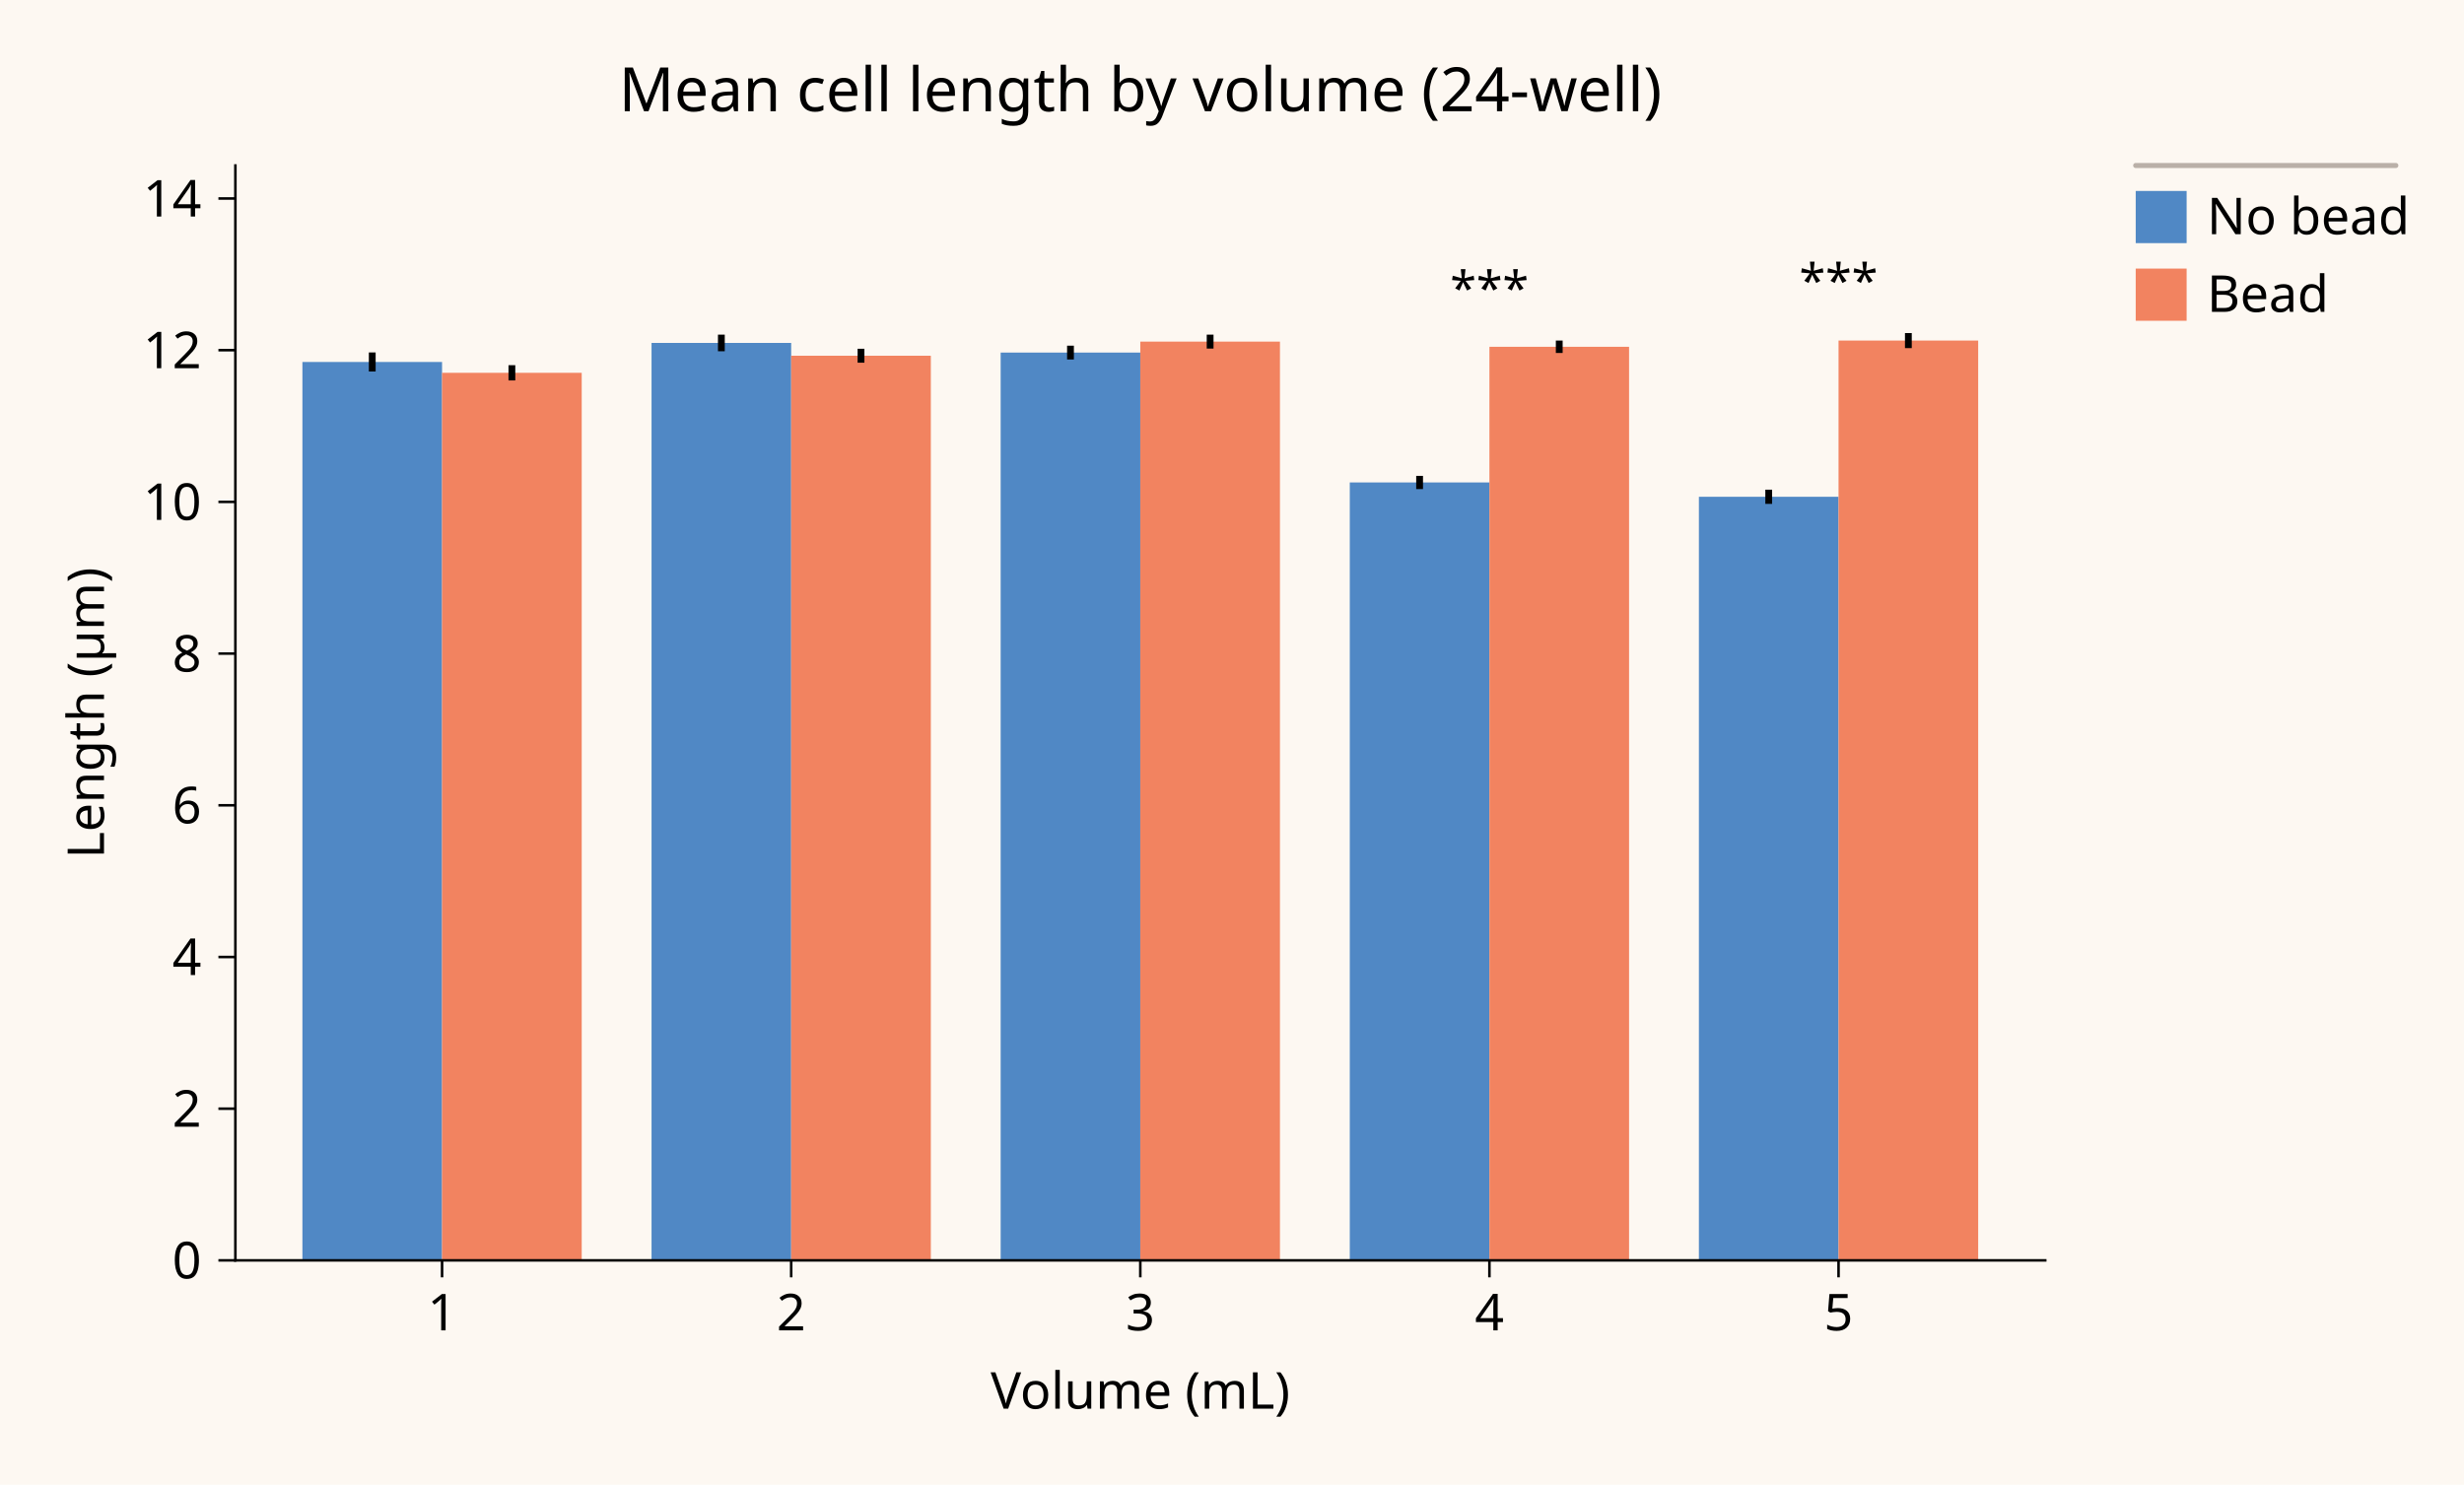
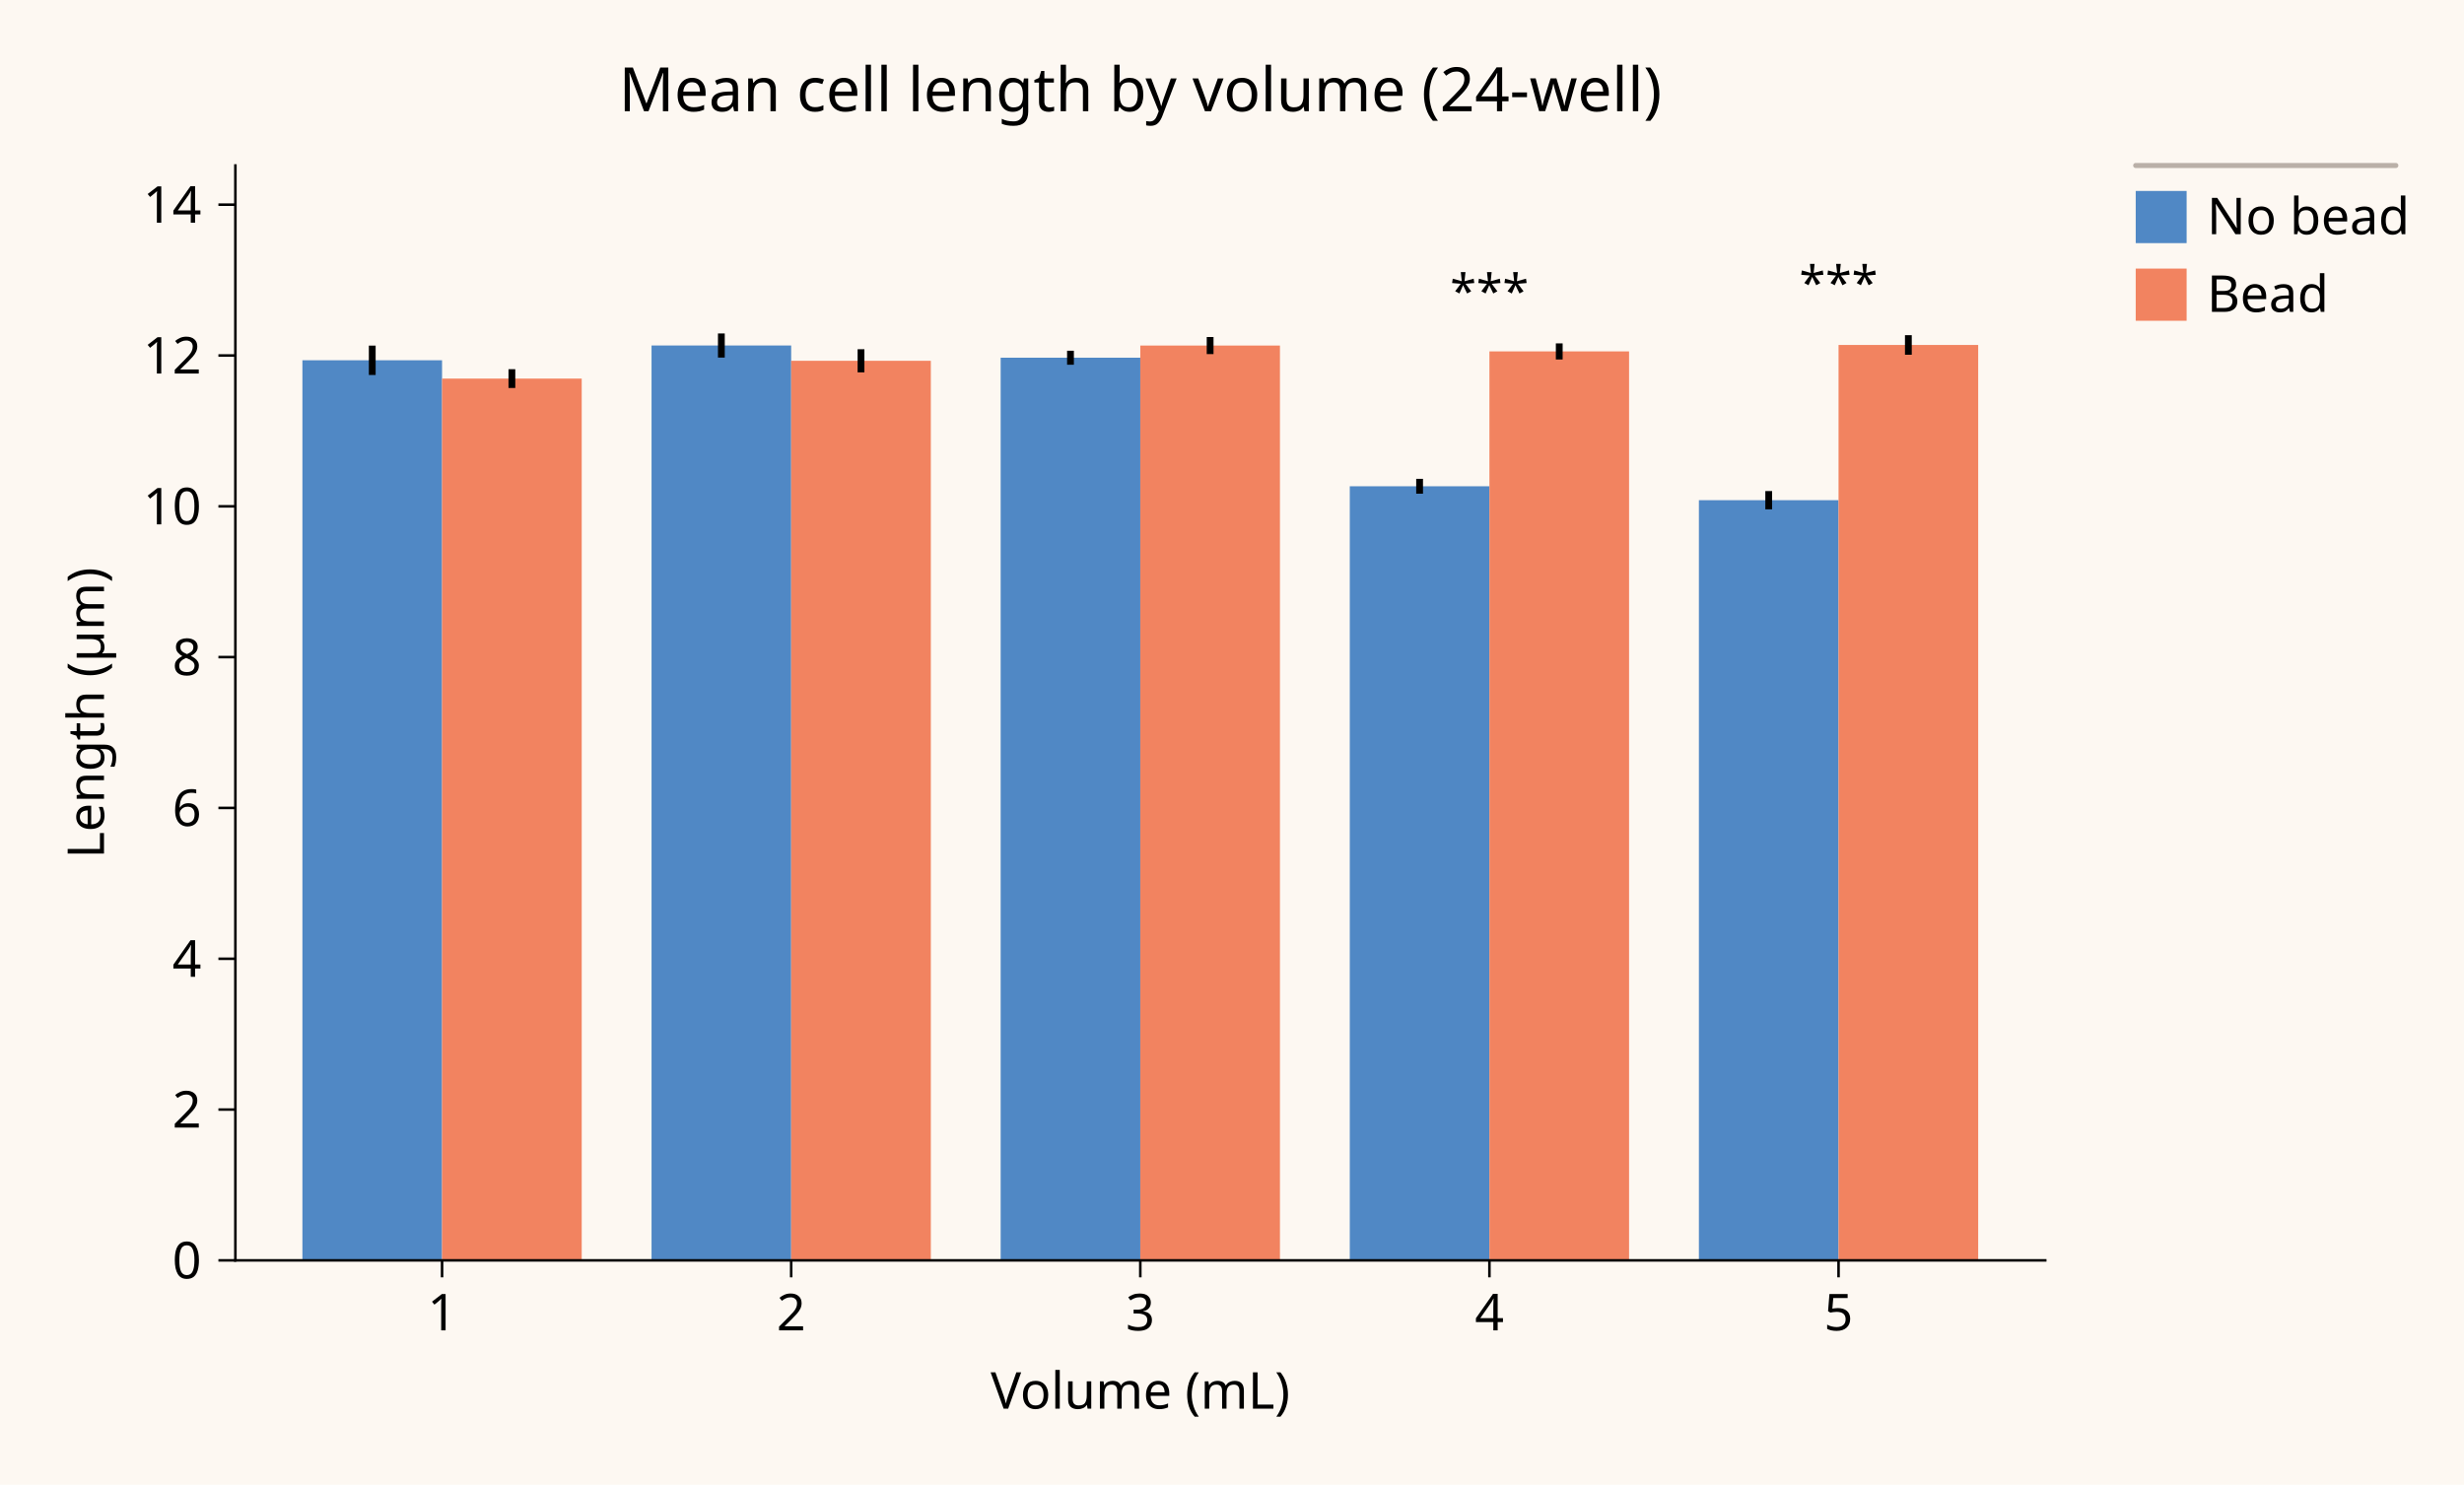
<svg xmlns="http://www.w3.org/2000/svg" xmlns:xlink="http://www.w3.org/1999/xlink" width="725.861pt" height="437.48pt" viewBox="0 0 725.861 437.48" version="1.1">
  <defs>
    <style type="text/css">*{stroke-linejoin: round; stroke-linecap: butt}</style>
  </defs>
  <g id="figure_1">
    <g id="patch_1">
      <path d="M 0 437.48  L 725.861 437.48  L 725.861 0  L 0 0  z " style="fill: #fdf8f2" />
    </g>
    <g id="axes_1">
      <g id="patch_2">
        <path d="M 69.341 371.363  L 602.495 371.363  L 602.495 48.763  L 69.341 48.763  L 69.341 371.363  z " style="fill: none" />
      </g>
      <g id="patch_3">
-         <path d="M 89.088 371.363  L 130.226 371.363  L 130.226 106.644  L 89.088 106.644  z " clip-path="url(#pef42b9ab6d)" style="fill: #5088c5" />
+         <path d="M 89.088 371.363  L 130.226 371.363  L 130.226 106.155  L 89.088 106.155  z " clip-path="url(#pa292a2b700)" style="fill: #5088c5" />
      </g>
      <g id="patch_4">
-         <path d="M 191.934 371.363  L 233.072 371.363  L 233.072 101.049  L 191.934 101.049  z " clip-path="url(#pef42b9ab6d)" style="fill: #5088c5" />
+         <path d="M 191.934 371.363  L 233.072 371.363  L 233.072 101.799  L 191.934 101.799  z " clip-path="url(#pa292a2b700)" style="fill: #5088c5" />
      </g>
      <g id="patch_5">
-         <path d="M 294.78 371.363  L 335.918 371.363  L 335.918 103.888  L 294.78 103.888  z " clip-path="url(#pef42b9ab6d)" style="fill: #5088c5" />
+         <path d="M 294.78 371.363  L 335.918 371.363  L 335.918 105.401  L 294.78 105.401  z " clip-path="url(#pa292a2b700)" style="fill: #5088c5" />
      </g>
      <g id="patch_6">
-         <path d="M 397.626 371.363  L 438.764 371.363  L 438.764 142.161  L 397.626 142.161  z " clip-path="url(#pef42b9ab6d)" style="fill: #5088c5" />
+         <path d="M 397.626 371.363  L 438.764 371.363  L 438.764 143.273  L 397.626 143.273  z " clip-path="url(#pa292a2b700)" style="fill: #5088c5" />
      </g>
      <g id="patch_7">
-         <path d="M 500.471 371.363  L 541.61 371.363  L 541.61 146.368  L 500.471 146.368  z " clip-path="url(#pef42b9ab6d)" style="fill: #5088c5" />
+         <path d="M 500.471 371.363  L 541.61 371.363  L 541.61 147.373  L 500.471 147.373  z " clip-path="url(#pa292a2b700)" style="fill: #5088c5" />
      </g>
      <g id="patch_8">
-         <path d="M 130.226 371.363  L 171.365 371.363  L 171.365 109.841  L 130.226 109.841  z " clip-path="url(#pef42b9ab6d)" style="fill: #f28360" />
+         <path d="M 130.226 371.363  L 171.365 371.363  L 171.365 111.55  L 130.226 111.55  z " clip-path="url(#pa292a2b700)" style="fill: #f28360" />
      </g>
      <g id="patch_9">
-         <path d="M 233.072 371.363  L 274.21 371.363  L 274.21 104.813  L 233.072 104.813  z " clip-path="url(#pef42b9ab6d)" style="fill: #f28360" />
+         <path d="M 233.072 371.363  L 274.21 371.363  L 274.21 106.302  L 233.072 106.302  z " clip-path="url(#pa292a2b700)" style="fill: #f28360" />
      </g>
      <g id="patch_10">
-         <path d="M 335.918 371.363  L 377.056 371.363  L 377.056 100.644  L 335.918 100.644  z " clip-path="url(#pef42b9ab6d)" style="fill: #f28360" />
+         <path d="M 335.918 371.363  L 377.056 371.363  L 377.056 101.82  L 335.918 101.82  z " clip-path="url(#pa292a2b700)" style="fill: #f28360" />
      </g>
      <g id="patch_11">
-         <path d="M 438.764 371.363  L 479.902 371.363  L 479.902 102.177  L 438.764 102.177  z " clip-path="url(#pef42b9ab6d)" style="fill: #f28360" />
+         <path d="M 438.764 371.363  L 479.902 371.363  L 479.902 103.545  L 438.764 103.545  z " clip-path="url(#pa292a2b700)" style="fill: #f28360" />
      </g>
      <g id="patch_12">
-         <path d="M 541.61 371.363  L 582.748 371.363  L 582.748 100.352  L 541.61 100.352  z " clip-path="url(#pef42b9ab6d)" style="fill: #f28360" />
+         <path d="M 541.61 371.363  L 582.748 371.363  L 582.748 101.638  L 541.61 101.638  z " clip-path="url(#pa292a2b700)" style="fill: #f28360" />
      </g>
      <g id="matplotlib.axis_1">
        <g id="xtick_1">
          <g id="line2d_1">
            <defs>
-               <path id="mcae2299622" d="M 0 0  L 0 5  " style="stroke: #000000; stroke-width: 0.75" />
+               <path id="md5a0a446ab" d="M 0 0  L 0 5  " style="stroke: #000000; stroke-width: 0.75" />
            </defs>
            <g>
-               <use xlink:href="#mcae2299622" x="130.226" y="371.363" style="stroke: #000000; stroke-width: 0.75" />
+               <use xlink:href="#md5a0a446ab" x="130.226" y="371.363" style="stroke: #000000; stroke-width: 0.75" />
            </g>
          </g>
          <g id="text_1">
            <text style="font-size: 15px; font-family: 'Atkinson Hyperlegible Next', sans-serif; text-anchor: middle" x="130.226" y="391.983" transform="rotate(-0 130.2262 391.9827)">1</text>
          </g>
        </g>
        <g id="xtick_2">
          <g id="line2d_2">
            <g>
-               <use xlink:href="#mcae2299622" x="233.072" y="371.363" style="stroke: #000000; stroke-width: 0.75" />
+               <use xlink:href="#md5a0a446ab" x="233.072" y="371.363" style="stroke: #000000; stroke-width: 0.75" />
            </g>
          </g>
          <g id="text_2">
            <text style="font-size: 15px; font-family: 'Atkinson Hyperlegible Next', sans-serif; text-anchor: middle" x="233.072" y="391.983" transform="rotate(-0 233.0721 391.9827)">2</text>
          </g>
        </g>
        <g id="xtick_3">
          <g id="line2d_3">
            <g>
-               <use xlink:href="#mcae2299622" x="335.918" y="371.363" style="stroke: #000000; stroke-width: 0.75" />
+               <use xlink:href="#md5a0a446ab" x="335.918" y="371.363" style="stroke: #000000; stroke-width: 0.75" />
            </g>
          </g>
          <g id="text_3">
            <text style="font-size: 15px; font-family: 'Atkinson Hyperlegible Next', sans-serif; text-anchor: middle" x="335.918" y="391.983" transform="rotate(-0 335.918 391.9827)">3</text>
          </g>
        </g>
        <g id="xtick_4">
          <g id="line2d_4">
            <g>
-               <use xlink:href="#mcae2299622" x="438.764" y="371.363" style="stroke: #000000; stroke-width: 0.75" />
+               <use xlink:href="#md5a0a446ab" x="438.764" y="371.363" style="stroke: #000000; stroke-width: 0.75" />
            </g>
          </g>
          <g id="text_4">
            <text style="font-size: 15px; font-family: 'Atkinson Hyperlegible Next', sans-serif; text-anchor: middle" x="438.764" y="391.983" transform="rotate(-0 438.7639 391.9827)">4</text>
          </g>
        </g>
        <g id="xtick_5">
          <g id="line2d_5">
            <g>
-               <use xlink:href="#mcae2299622" x="541.61" y="371.363" style="stroke: #000000; stroke-width: 0.75" />
+               <use xlink:href="#md5a0a446ab" x="541.61" y="371.363" style="stroke: #000000; stroke-width: 0.75" />
            </g>
          </g>
          <g id="text_5">
            <text style="font-size: 15px; font-family: 'Atkinson Hyperlegible Next', sans-serif; text-anchor: middle" x="541.61" y="391.983" transform="rotate(-0 541.6098 391.9827)">5</text>
          </g>
        </g>
        <g id="text_6">
          <text style="font-weight: 500; font-size: 15px; font-family: 'Atkinson Hyperlegible Next', sans-serif; text-anchor: middle" x="335.918" y="415.049" transform="rotate(-0 335.918 415.0491)">Volume (mL)</text>
        </g>
      </g>
      <g id="matplotlib.axis_2">
        <g id="ytick_1">
          <g id="line2d_6">
            <defs>
-               <path id="me3f7d3117e" d="M 0 0  L -5 0  " style="stroke: #000000; stroke-width: 0.75" />
+               <path id="m641994c70b" d="M 0 0  L -5 0  " style="stroke: #000000; stroke-width: 0.75" />
            </defs>
            <g>
-               <use xlink:href="#me3f7d3117e" x="69.341" y="371.363" style="stroke: #000000; stroke-width: 0.75" />
+               <use xlink:href="#m641994c70b" x="69.341" y="371.363" style="stroke: #000000; stroke-width: 0.75" />
            </g>
          </g>
          <g id="text_7">
            <text style="font-size: 15px; font-family: 'Atkinson Hyperlegible Next', sans-serif; text-anchor: end" x="59.341" y="376.673" transform="rotate(-0 59.34141 376.6729)">0</text>
          </g>
        </g>
        <g id="ytick_2">
          <g id="line2d_7">
            <g>
-               <use xlink:href="#me3f7d3117e" x="69.341" y="326.667" style="stroke: #000000; stroke-width: 0.75" />
+               <use xlink:href="#m641994c70b" x="69.341" y="326.927" style="stroke: #000000; stroke-width: 0.75" />
            </g>
          </g>
          <g id="text_8">
-             <text style="font-size: 15px; font-family: 'Atkinson Hyperlegible Next', sans-serif; text-anchor: end" x="59.341" y="331.976" transform="rotate(-0 59.34141 331.9764)">2</text>
+             <text style="font-size: 15px; font-family: 'Atkinson Hyperlegible Next', sans-serif; text-anchor: end" x="59.341" y="332.236" transform="rotate(-0 59.34141 332.2364)">2</text>
          </g>
        </g>
        <g id="ytick_3">
          <g id="line2d_8">
            <g>
-               <use xlink:href="#me3f7d3117e" x="69.341" y="281.97" style="stroke: #000000; stroke-width: 0.75" />
+               <use xlink:href="#m641994c70b" x="69.341" y="282.49" style="stroke: #000000; stroke-width: 0.75" />
            </g>
          </g>
          <g id="text_9">
-             <text style="font-size: 15px; font-family: 'Atkinson Hyperlegible Next', sans-serif; text-anchor: end" x="59.341" y="287.28" transform="rotate(-0 59.34141 287.2799)">4</text>
+             <text style="font-size: 15px; font-family: 'Atkinson Hyperlegible Next', sans-serif; text-anchor: end" x="59.341" y="287.8" transform="rotate(-0 59.34141 287.8)">4</text>
          </g>
        </g>
        <g id="ytick_4">
          <g id="line2d_9">
            <g>
-               <use xlink:href="#me3f7d3117e" x="69.341" y="237.274" style="stroke: #000000; stroke-width: 0.75" />
+               <use xlink:href="#m641994c70b" x="69.341" y="238.054" style="stroke: #000000; stroke-width: 0.75" />
            </g>
          </g>
          <g id="text_10">
-             <text style="font-size: 15px; font-family: 'Atkinson Hyperlegible Next', sans-serif; text-anchor: end" x="59.341" y="242.583" transform="rotate(-0 59.34141 242.5834)">6</text>
+             <text style="font-size: 15px; font-family: 'Atkinson Hyperlegible Next', sans-serif; text-anchor: end" x="59.341" y="243.364" transform="rotate(-0 59.34141 243.3635)">6</text>
          </g>
        </g>
        <g id="ytick_5">
          <g id="line2d_10">
            <g>
-               <use xlink:href="#me3f7d3117e" x="69.341" y="192.577" style="stroke: #000000; stroke-width: 0.75" />
+               <use xlink:href="#m641994c70b" x="69.341" y="193.617" style="stroke: #000000; stroke-width: 0.75" />
            </g>
          </g>
          <g id="text_11">
-             <text style="font-size: 15px; font-family: 'Atkinson Hyperlegible Next', sans-serif; text-anchor: end" x="59.341" y="197.887" transform="rotate(-0 59.34141 197.8869)">8</text>
+             <text style="font-size: 15px; font-family: 'Atkinson Hyperlegible Next', sans-serif; text-anchor: end" x="59.341" y="198.927" transform="rotate(-0 59.34141 198.9271)">8</text>
          </g>
        </g>
        <g id="ytick_6">
          <g id="line2d_11">
            <g>
-               <use xlink:href="#me3f7d3117e" x="69.341" y="147.881" style="stroke: #000000; stroke-width: 0.75" />
+               <use xlink:href="#m641994c70b" x="69.341" y="149.181" style="stroke: #000000; stroke-width: 0.75" />
            </g>
          </g>
          <g id="text_12">
-             <text style="font-size: 15px; font-family: 'Atkinson Hyperlegible Next', sans-serif; text-anchor: end" x="59.341" y="153.19" transform="rotate(-0 59.34141 153.1904)">10</text>
+             <text style="font-size: 15px; font-family: 'Atkinson Hyperlegible Next', sans-serif; text-anchor: end" x="59.341" y="154.491" transform="rotate(-0 59.34141 154.4906)">10</text>
          </g>
        </g>
        <g id="ytick_7">
          <g id="line2d_12">
            <g>
-               <use xlink:href="#me3f7d3117e" x="69.341" y="103.184" style="stroke: #000000; stroke-width: 0.75" />
+               <use xlink:href="#m641994c70b" x="69.341" y="104.744" style="stroke: #000000; stroke-width: 0.75" />
            </g>
          </g>
          <g id="text_13">
-             <text style="font-size: 15px; font-family: 'Atkinson Hyperlegible Next', sans-serif; text-anchor: end" x="59.341" y="108.494" transform="rotate(-0 59.34141 108.4939)">12</text>
+             <text style="font-size: 15px; font-family: 'Atkinson Hyperlegible Next', sans-serif; text-anchor: end" x="59.341" y="110.054" transform="rotate(-0 59.34141 110.0542)">12</text>
          </g>
        </g>
        <g id="ytick_8">
          <g id="line2d_13">
            <g>
-               <use xlink:href="#me3f7d3117e" x="69.341" y="58.488" style="stroke: #000000; stroke-width: 0.75" />
+               <use xlink:href="#m641994c70b" x="69.341" y="60.308" style="stroke: #000000; stroke-width: 0.75" />
            </g>
          </g>
          <g id="text_14">
-             <text style="font-size: 15px; font-family: 'Atkinson Hyperlegible Next', sans-serif; text-anchor: end" x="59.341" y="63.797" transform="rotate(-0 59.34141 63.79741)">14</text>
+             <text style="font-size: 15px; font-family: 'Atkinson Hyperlegible Next', sans-serif; text-anchor: end" x="59.341" y="65.618" transform="rotate(-0 59.34141 65.61772)">14</text>
          </g>
        </g>
        <g id="text_15">
          <text style="font-weight: 500; font-size: 15px; font-family: 'Atkinson Hyperlegible Next', sans-serif; text-anchor: middle" x="30.636" y="210.063" transform="rotate(-90 30.63594 210.0631)">Length (μm)</text>
        </g>
      </g>
      <g id="LineCollection_1">
-         <path d="M 109.657 109.451  L 109.657 103.838  " clip-path="url(#pef42b9ab6d)" style="fill: none; stroke: #000000; stroke-width: 2" />
-         <path d="M 212.503 103.493  L 212.503 98.605  " clip-path="url(#pef42b9ab6d)" style="fill: none; stroke: #000000; stroke-width: 2" />
-         <path d="M 315.349 105.927  L 315.349 101.849  " clip-path="url(#pef42b9ab6d)" style="fill: none; stroke: #000000; stroke-width: 2" />
-         <path d="M 418.195 144.099  L 418.195 140.224  " clip-path="url(#pef42b9ab6d)" style="fill: none; stroke: #000000; stroke-width: 2" />
-         <path d="M 521.041 148.455  L 521.041 144.282  " clip-path="url(#pef42b9ab6d)" style="fill: none; stroke: #000000; stroke-width: 2" />
+         <path d="M 109.657 110.48  L 109.657 101.83  " clip-path="url(#pa292a2b700)" style="fill: none; stroke: #000000; stroke-width: 2" />
+         <path d="M 212.503 105.347  L 212.503 98.25  " clip-path="url(#pa292a2b700)" style="fill: none; stroke: #000000; stroke-width: 2" />
+         <path d="M 315.349 107.46  L 315.349 103.342  " clip-path="url(#pa292a2b700)" style="fill: none; stroke: #000000; stroke-width: 2" />
+         <path d="M 418.195 145.457  L 418.195 141.089  " clip-path="url(#pa292a2b700)" style="fill: none; stroke: #000000; stroke-width: 2" />
+         <path d="M 521.041 150.061  L 521.041 144.685  " clip-path="url(#pa292a2b700)" style="fill: none; stroke: #000000; stroke-width: 2" />
      </g>
      <g id="line2d_14">
        <defs>
-           <path id="md92b23dd1a" d="M 6 0  L -6 -0  " />
+           <path id="mdfae08da8a" d="M 6 0  L -6 -0  " />
        </defs>
-         <g clip-path="url(#pef42b9ab6d)">
-           <use xlink:href="#md92b23dd1a" x="109.657" y="109.451" style="fill: #5088c5" />
-           <use xlink:href="#md92b23dd1a" x="212.503" y="103.493" style="fill: #5088c5" />
-           <use xlink:href="#md92b23dd1a" x="315.349" y="105.927" style="fill: #5088c5" />
-           <use xlink:href="#md92b23dd1a" x="418.195" y="144.099" style="fill: #5088c5" />
-           <use xlink:href="#md92b23dd1a" x="521.041" y="148.455" style="fill: #5088c5" />
+         <g clip-path="url(#pa292a2b700)">
+           <use xlink:href="#mdfae08da8a" x="109.657" y="110.48" style="fill: #5088c5" />
+           <use xlink:href="#mdfae08da8a" x="212.503" y="105.347" style="fill: #5088c5" />
+           <use xlink:href="#mdfae08da8a" x="315.349" y="107.46" style="fill: #5088c5" />
+           <use xlink:href="#mdfae08da8a" x="418.195" y="145.457" style="fill: #5088c5" />
+           <use xlink:href="#mdfae08da8a" x="521.041" y="150.061" style="fill: #5088c5" />
        </g>
      </g>
      <g id="line2d_15">
-         <g clip-path="url(#pef42b9ab6d)">
-           <use xlink:href="#md92b23dd1a" x="109.657" y="103.838" style="fill: #5088c5" />
-           <use xlink:href="#md92b23dd1a" x="212.503" y="98.605" style="fill: #5088c5" />
-           <use xlink:href="#md92b23dd1a" x="315.349" y="101.849" style="fill: #5088c5" />
-           <use xlink:href="#md92b23dd1a" x="418.195" y="140.224" style="fill: #5088c5" />
-           <use xlink:href="#md92b23dd1a" x="521.041" y="144.282" style="fill: #5088c5" />
+         <g clip-path="url(#pa292a2b700)">
+           <use xlink:href="#mdfae08da8a" x="109.657" y="101.83" style="fill: #5088c5" />
+           <use xlink:href="#mdfae08da8a" x="212.503" y="98.25" style="fill: #5088c5" />
+           <use xlink:href="#mdfae08da8a" x="315.349" y="103.342" style="fill: #5088c5" />
+           <use xlink:href="#mdfae08da8a" x="418.195" y="141.089" style="fill: #5088c5" />
+           <use xlink:href="#mdfae08da8a" x="521.041" y="144.685" style="fill: #5088c5" />
        </g>
      </g>
      <g id="LineCollection_2">
-         <path d="M 150.795 112.084  L 150.795 107.598  " clip-path="url(#pef42b9ab6d)" style="fill: none; stroke: #000000; stroke-width: 2" />
-         <path d="M 253.641 106.871  L 253.641 102.755  " clip-path="url(#pef42b9ab6d)" style="fill: none; stroke: #000000; stroke-width: 2" />
-         <path d="M 356.487 102.696  L 356.487 98.592  " clip-path="url(#pef42b9ab6d)" style="fill: none; stroke: #000000; stroke-width: 2" />
-         <path d="M 459.333 104.007  L 459.333 100.346  " clip-path="url(#pef42b9ab6d)" style="fill: none; stroke: #000000; stroke-width: 2" />
-         <path d="M 562.179 102.57  L 562.179 98.133  " clip-path="url(#pef42b9ab6d)" style="fill: none; stroke: #000000; stroke-width: 2" />
+         <path d="M 150.795 114.314  L 150.795 108.785  " clip-path="url(#pa292a2b700)" style="fill: none; stroke: #000000; stroke-width: 2" />
+         <path d="M 253.641 109.706  L 253.641 102.899  " clip-path="url(#pa292a2b700)" style="fill: none; stroke: #000000; stroke-width: 2" />
+         <path d="M 356.487 104.334  L 356.487 99.306  " clip-path="url(#pa292a2b700)" style="fill: none; stroke: #000000; stroke-width: 2" />
+         <path d="M 459.333 105.913  L 459.333 101.176  " clip-path="url(#pa292a2b700)" style="fill: none; stroke: #000000; stroke-width: 2" />
+         <path d="M 562.179 104.528  L 562.179 98.749  " clip-path="url(#pa292a2b700)" style="fill: none; stroke: #000000; stroke-width: 2" />
      </g>
      <g id="line2d_16">
-         <g clip-path="url(#pef42b9ab6d)">
-           <use xlink:href="#md92b23dd1a" x="150.795" y="112.084" style="fill: #5088c5" />
-           <use xlink:href="#md92b23dd1a" x="253.641" y="106.871" style="fill: #5088c5" />
-           <use xlink:href="#md92b23dd1a" x="356.487" y="102.696" style="fill: #5088c5" />
-           <use xlink:href="#md92b23dd1a" x="459.333" y="104.007" style="fill: #5088c5" />
-           <use xlink:href="#md92b23dd1a" x="562.179" y="102.57" style="fill: #5088c5" />
+         <g clip-path="url(#pa292a2b700)">
+           <use xlink:href="#mdfae08da8a" x="150.795" y="114.314" style="fill: #5088c5" />
+           <use xlink:href="#mdfae08da8a" x="253.641" y="109.706" style="fill: #5088c5" />
+           <use xlink:href="#mdfae08da8a" x="356.487" y="104.334" style="fill: #5088c5" />
+           <use xlink:href="#mdfae08da8a" x="459.333" y="105.913" style="fill: #5088c5" />
+           <use xlink:href="#mdfae08da8a" x="562.179" y="104.528" style="fill: #5088c5" />
        </g>
      </g>
      <g id="line2d_17">
-         <g clip-path="url(#pef42b9ab6d)">
-           <use xlink:href="#md92b23dd1a" x="150.795" y="107.598" style="fill: #5088c5" />
-           <use xlink:href="#md92b23dd1a" x="253.641" y="102.755" style="fill: #5088c5" />
-           <use xlink:href="#md92b23dd1a" x="356.487" y="98.592" style="fill: #5088c5" />
-           <use xlink:href="#md92b23dd1a" x="459.333" y="100.346" style="fill: #5088c5" />
-           <use xlink:href="#md92b23dd1a" x="562.179" y="98.133" style="fill: #5088c5" />
+         <g clip-path="url(#pa292a2b700)">
+           <use xlink:href="#mdfae08da8a" x="150.795" y="108.785" style="fill: #5088c5" />
+           <use xlink:href="#mdfae08da8a" x="253.641" y="102.899" style="fill: #5088c5" />
+           <use xlink:href="#mdfae08da8a" x="356.487" y="99.306" style="fill: #5088c5" />
+           <use xlink:href="#mdfae08da8a" x="459.333" y="101.176" style="fill: #5088c5" />
+           <use xlink:href="#mdfae08da8a" x="562.179" y="98.749" style="fill: #5088c5" />
        </g>
      </g>
      <g id="patch_13">
        <path d="M 69.341 371.363  L 69.341 48.763  " style="fill: none; stroke: #000000; stroke-width: 0.75; stroke-linejoin: miter; stroke-linecap: square" />
      </g>
      <g id="patch_14">
        <path d="M 69.341 371.363  L 602.495 371.363  " style="fill: none; stroke: #000000; stroke-width: 0.75; stroke-linejoin: miter; stroke-linecap: square" />
      </g>
      <g id="text_16">
-         <text style="font-size: 14px; font-family: 'Atkinson Hyperlegible Next', sans-serif; text-anchor: middle" x="438.764" y="89.948" transform="rotate(-0 438.7639 89.94754)">***</text>
+         <text style="font-size: 14px; font-family: 'Atkinson Hyperlegible Next', sans-serif; text-anchor: middle" x="438.764" y="90.816" transform="rotate(-0 438.7639 90.81591)">***</text>
      </g>
      <g id="text_17">
-         <text style="font-size: 14px; font-family: 'Atkinson Hyperlegible Next', sans-serif; text-anchor: middle" x="541.61" y="87.735" transform="rotate(-0 541.6098 87.73471)">***</text>
+         <text style="font-size: 14px; font-family: 'Atkinson Hyperlegible Next', sans-serif; text-anchor: middle" x="541.61" y="88.388" transform="rotate(-0 541.6098 88.38835)">***</text>
      </g>
      <g id="text_18">
        <text style="font-weight: 500; font-size: 18px; font-family: 'Atkinson Hyperlegible Next', sans-serif; text-anchor: middle" x="335.918" y="32.763" transform="rotate(-0 335.918 32.76313)">Mean cell length by volume (24-well)</text>
      </g>
      <g id="legend_1">
        <g id="line2d_18">
          <path d="M 629.152 48.763  L 705.777 48.763  " style="fill: none; stroke: #bab0a8; stroke-width: 1.5; stroke-linecap: round" />
        </g>
        <g id="patch_15">
          <path d="M 629.152 71.638  L 644.152 71.638  L 644.152 56.263  L 629.152 56.263  z " style="fill: #5088c5" />
        </g>
        <g id="text_19">
          <text style="font-size: 15px; font-family: 'Atkinson Hyperlegible Next', sans-serif; text-anchor: start" x="650.152" y="69.013" transform="rotate(-0 650.1522 69.01313)">No bead</text>
        </g>
        <g id="patch_16">
          <path d="M 629.152 94.513  L 644.152 94.513  L 644.152 79.138  L 629.152 79.138  z " style="fill: #f28360" />
        </g>
        <g id="text_20">
          <text style="font-size: 15px; font-family: 'Atkinson Hyperlegible Next', sans-serif; text-anchor: start" x="650.152" y="91.888" transform="rotate(-0 650.1522 91.88813)">Bead</text>
        </g>
      </g>
    </g>
  </g>
  <defs>
-     <clipPath id="pef42b9ab6d">
+     <clipPath id="pa292a2b700">
      <rect x="69.341" y="48.763" width="533.153" height="322.6" />
    </clipPath>
  </defs>
</svg>
